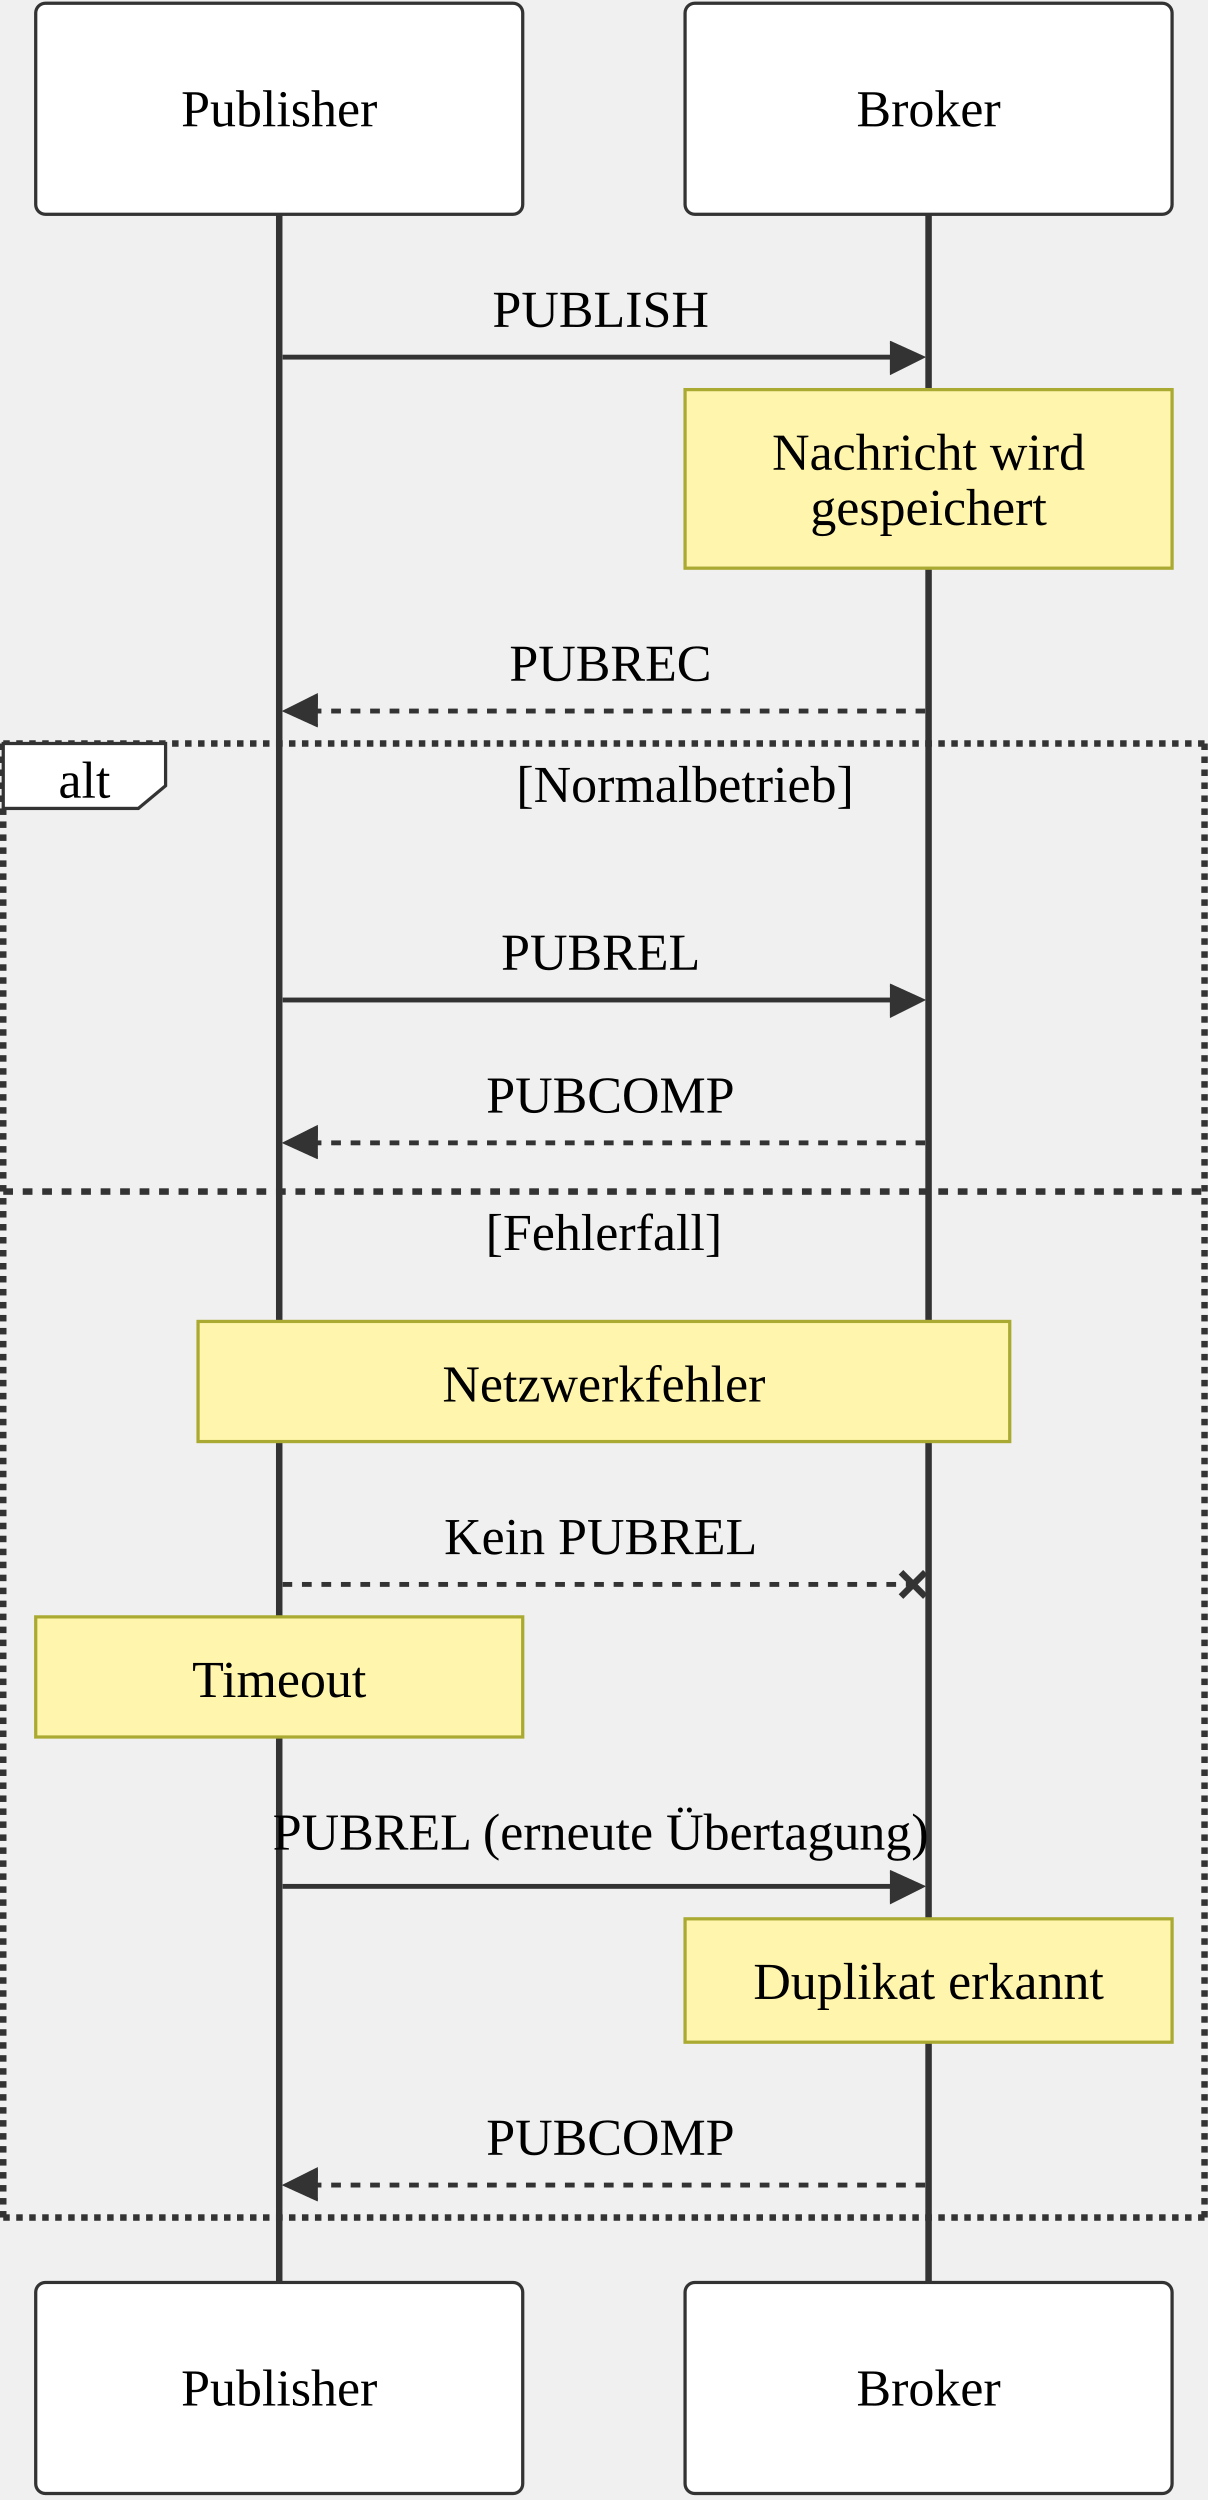
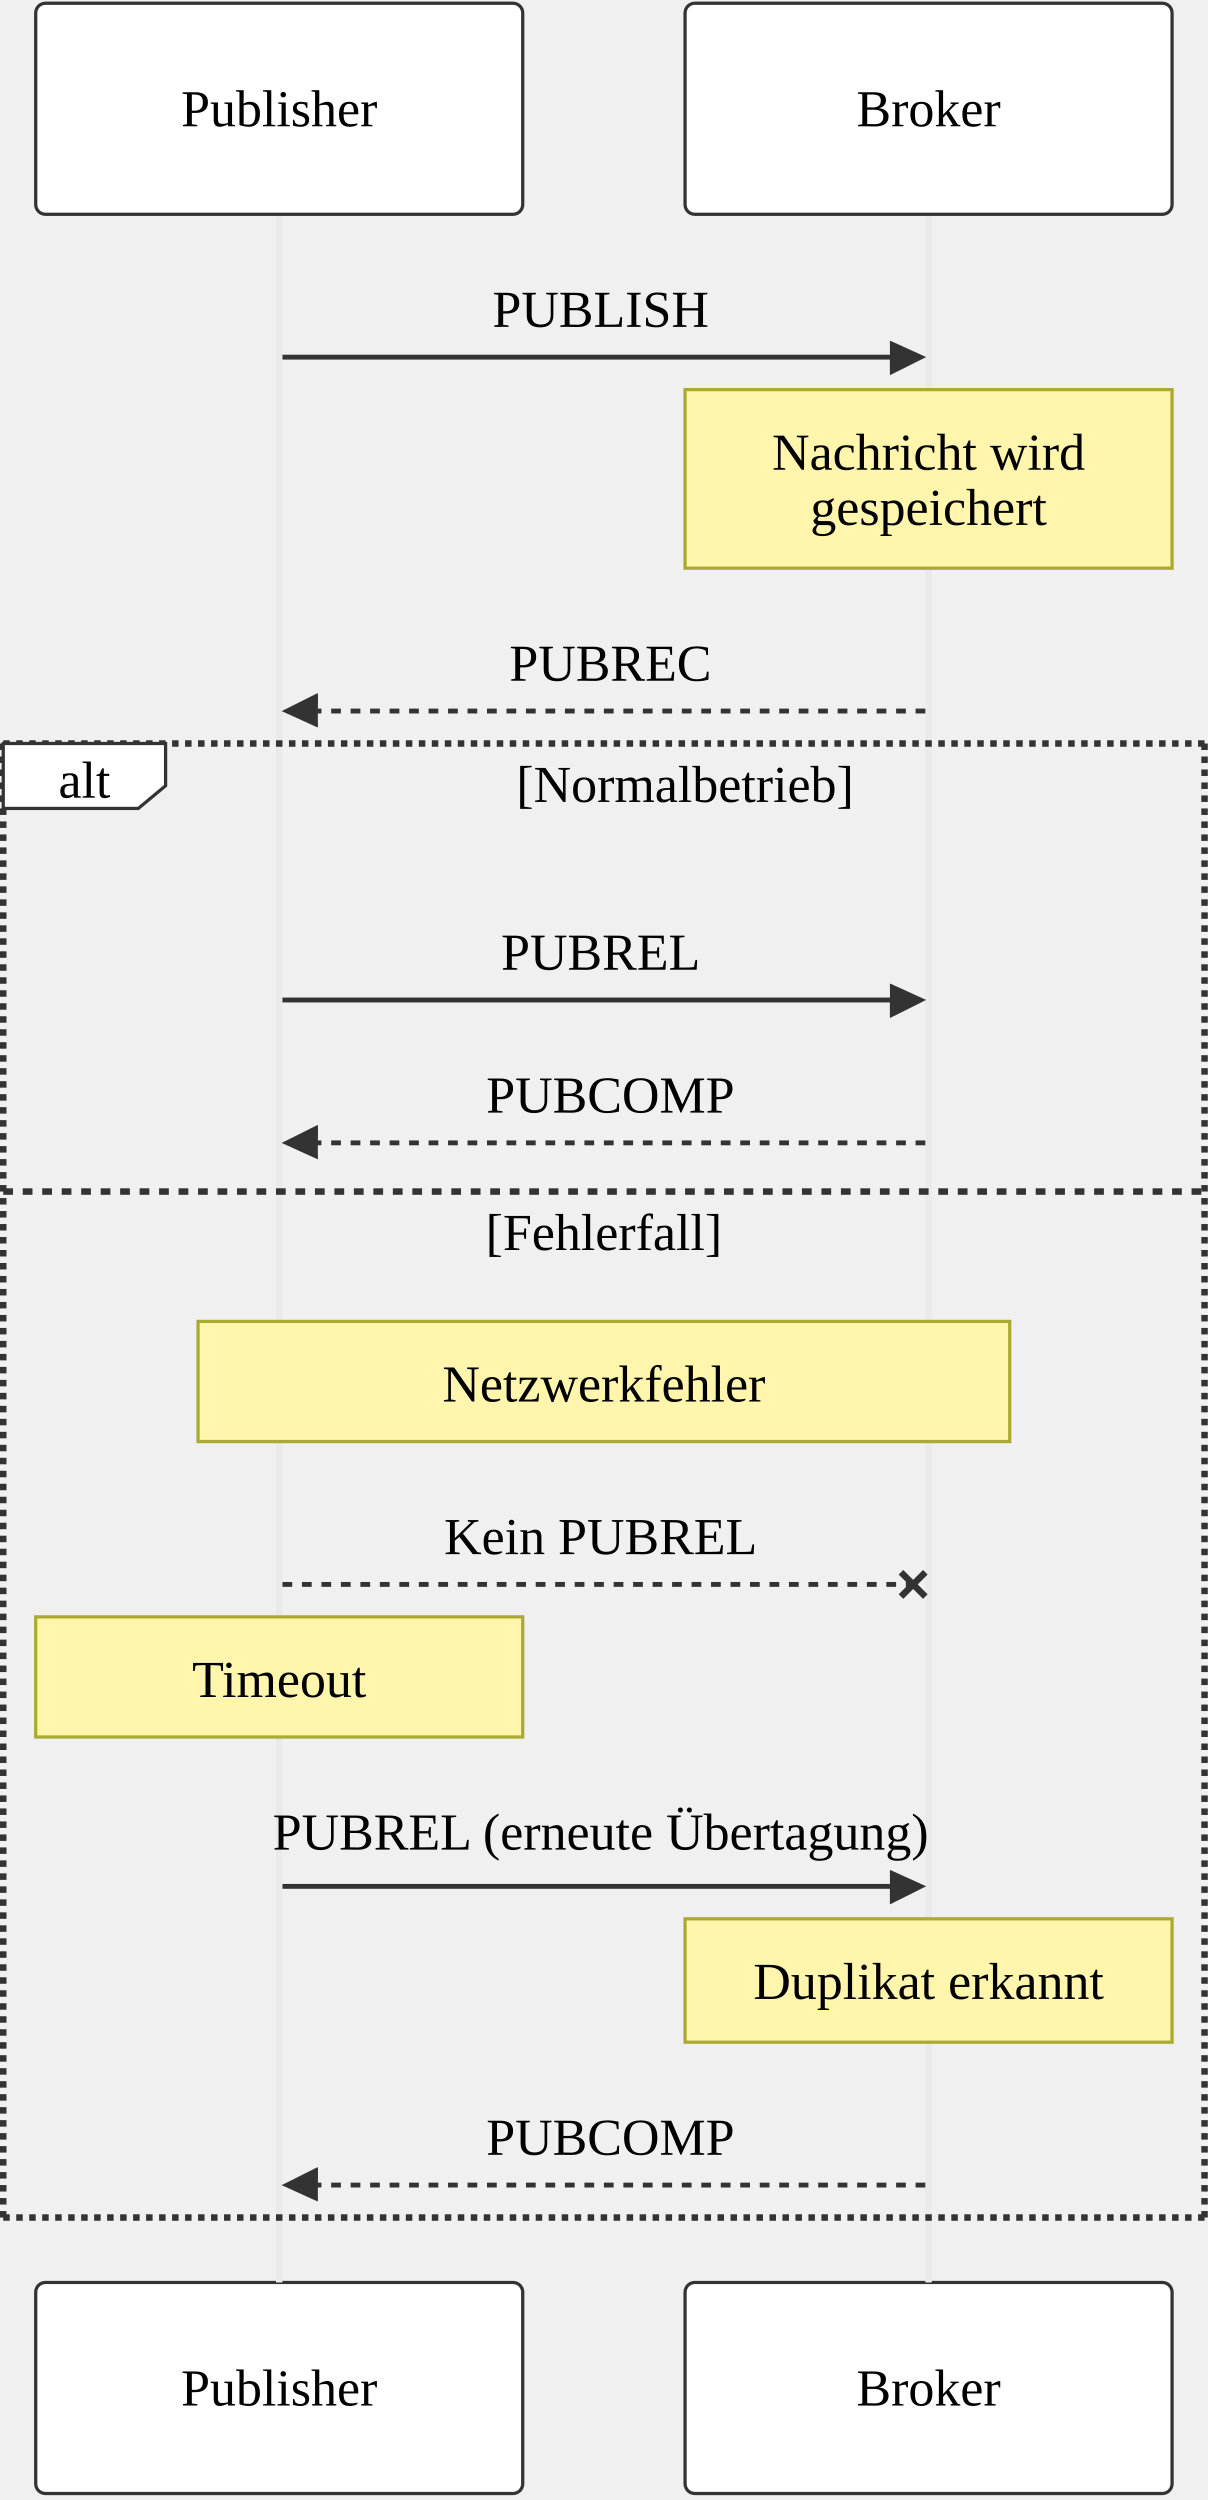
<svg xmlns="http://www.w3.org/2000/svg" id="my-svg" width="100%" style="max-width: 372px; background-color: white;" viewBox="-11 -1 372 770" role="graphics-document document" aria-roledescription="sequence">
  <g>
    <rect x="200" y="702" fill="#eaeaea" stroke="#666" width="150" height="65" name="Broker" rx="3" ry="3" class="actor actor-bottom" />
    <text x="275" y="734.5" dominant-baseline="central" alignment-baseline="central" class="actor actor-box" style="text-anchor: middle; font-size: 16px; font-weight: 400;">
      <tspan x="275" dy="0">Broker</tspan>
    </text>
  </g>
  <g>
    <rect x="0" y="702" fill="#eaeaea" stroke="#666" width="150" height="65" name="Client" rx="3" ry="3" class="actor actor-bottom" />
    <text x="75" y="734.5" dominant-baseline="central" alignment-baseline="central" class="actor actor-box" style="text-anchor: middle; font-size: 16px; font-weight: 400;">
      <tspan x="75" dy="0">Publisher</tspan>
    </text>
  </g>
  <g>
    <line id="actor1" x1="275" y1="65" x2="275" y2="702" class="actor-line 200" stroke-width="0.5px" stroke="#999" name="Broker" data-et="life-line" data-id="Broker" />
    <g id="root-1" data-et="participant" data-type="participant" data-id="Broker">
      <rect x="200" y="0" fill="#eaeaea" stroke="#666" width="150" height="65" name="Broker" rx="3" ry="3" class="actor actor-top" />
      <text x="275" y="32.5" dominant-baseline="central" alignment-baseline="central" class="actor actor-box" style="text-anchor: middle; font-size: 16px; font-weight: 400;">
        <tspan x="275" dy="0">Broker</tspan>
      </text>
    </g>
  </g>
  <g>
    <line id="actor0" x1="75" y1="65" x2="75" y2="702" class="actor-line 200" stroke-width="0.5px" stroke="#999" name="Client" data-et="life-line" data-id="Client" />
    <g id="root-0" data-et="participant" data-type="participant" data-id="Client">
      <rect x="0" y="0" fill="#eaeaea" stroke="#666" width="150" height="65" name="Client" rx="3" ry="3" class="actor actor-top" />
      <text x="75" y="32.5" dominant-baseline="central" alignment-baseline="central" class="actor actor-box" style="text-anchor: middle; font-size: 16px; font-weight: 400;">
        <tspan x="75" dy="0">Publisher</tspan>
      </text>
    </g>
  </g>
-   <style>#my-svg{font-family:'Times New Roman',Times,serif;font-size:16px;fill:#333;}@keyframes edge-animation-frame{from{stroke-dashoffset:0;}}@keyframes dash{to{stroke-dashoffset:0;}}#my-svg .edge-animation-slow{stroke-dasharray:9,5!important;stroke-dashoffset:900;animation:dash 50s linear infinite;stroke-linecap:round;}#my-svg .edge-animation-fast{stroke-dasharray:9,5!important;stroke-dashoffset:900;animation:dash 20s linear infinite;stroke-linecap:round;}#my-svg .error-icon{fill:hsl(220.588, 100%, 98.333%);}#my-svg .error-text{fill:rgb(8.5, 5.75, 0);stroke:rgb(8.5, 5.75, 0);}#my-svg .edge-thickness-normal{stroke-width:1px;}#my-svg .edge-thickness-thick{stroke-width:3.5px;}#my-svg .edge-pattern-solid{stroke-dasharray:0;}#my-svg .edge-thickness-invisible{stroke-width:0;fill:none;}#my-svg .edge-pattern-dashed{stroke-dasharray:3;}#my-svg .edge-pattern-dotted{stroke-dasharray:2;}#my-svg .marker{fill:#0b0b0b;stroke:#0b0b0b;}#my-svg .marker.cross{stroke:#0b0b0b;}#my-svg svg{font-family:'Times New Roman',Times,serif;font-size:16px;}#my-svg p{margin:0;}#my-svg .actor{stroke:#333333;fill:#ffffff;stroke-width:1;}#my-svg rect.actor.outer-path[data-look="neo"]{filter:drop-shadow( 1px 2px 2px rgba(185,185,185,1));}#my-svg rect.note[data-look="neo"]{stroke:#aaaa33;fill:#fff5ad;filter:drop-shadow( 1px 2px 2px rgba(185,185,185,1));}#my-svg text.actor&gt;tspan{fill:#000000;stroke:none;}#my-svg .actor-line{stroke:#333333;}#my-svg .innerArc{stroke-width:1.5;stroke-dasharray:none;}#my-svg .messageLine0{stroke-width:1.5;stroke-dasharray:none;stroke:#333333;}#my-svg .messageLine1{stroke-width:1.5;stroke-dasharray:2,2;stroke:#333333;}#my-svg [id$="-arrowhead"] path{fill:#333333;stroke:#333333;}#my-svg .sequenceNumber{fill:#ffffff;}#my-svg [id$="-sequencenumber"]{fill:#333333;}#my-svg [id$="-crosshead"] path{fill:#333333;stroke:#333333;}#my-svg .messageText{fill:#000000;stroke:none;}#my-svg .labelBox{stroke:#333333;fill:#ffffff;filter:none;}#my-svg .labelText,#my-svg .labelText&gt;tspan{fill:#000000;stroke:none;}#my-svg .loopText,#my-svg .loopText&gt;tspan{fill:#000000;stroke:none;}#my-svg .sectionTitle,#my-svg .sectionTitle&gt;tspan{fill:#000000;stroke:none;}#my-svg .loopLine{stroke-width:2px;stroke-dasharray:2,2;stroke:#333333;fill:#333333;}#my-svg .note{stroke:#aaaa33;fill:#fff5ad;}#my-svg .noteText,#my-svg .noteText&gt;tspan{fill:#000000;stroke:none;font-weight:normal;}#my-svg .activation0{fill:#f4f4f4;stroke:#666666;}#my-svg .activation1{fill:#f4f4f4;stroke:#666666;}#my-svg .activation2{fill:#f4f4f4;stroke:#666666;}#my-svg .actorPopupMenu{position:absolute;}#my-svg .actorPopupMenuPanel{position:absolute;fill:#ffffff;box-shadow:0px 8px 16px 0px rgba(0,0,0,0.2);filter:drop-shadow(3px 5px 2px rgb(0 0 0 / 0.4));}#my-svg .actor-man circle,#my-svg line{fill:#ffffff;stroke-width:2px;}#my-svg g rect.rect{filter:drop-shadow( 1px 2px 2px rgba(185,185,185,1));stroke:hsl(40.588, 60%, 83.333%);}#my-svg .node .neo-node{stroke:hsl(40.588, 60%, 83.333%);}#my-svg [data-look="neo"].node rect,#my-svg [data-look="neo"].cluster rect,#my-svg [data-look="neo"].node polygon{stroke:url(#my-svg-gradient);filter:drop-shadow( 1px 2px 2px rgba(185,185,185,1));}#my-svg [data-look="neo"].swimlane.cluster rect{filter:none;}#my-svg [data-look="neo"].node path{stroke:url(#my-svg-gradient);stroke-width:1px;}#my-svg [data-look="neo"].node .outer-path{filter:drop-shadow( 1px 2px 2px rgba(185,185,185,1));}#my-svg [data-look="neo"].node .neo-line path{stroke:hsl(40.588, 60%, 83.333%);filter:none;}#my-svg [data-look="neo"].node circle{stroke:url(#my-svg-gradient);filter:drop-shadow( 1px 2px 2px rgba(185,185,185,1));}#my-svg [data-look="neo"].node circle .state-start{fill:#000000;}#my-svg [data-look="neo"].icon-shape .icon{fill:url(#my-svg-gradient);filter:drop-shadow( 1px 2px 2px rgba(185,185,185,1));}#my-svg [data-look="neo"].icon-shape .icon-neo path{stroke:url(#my-svg-gradient);filter:drop-shadow( 1px 2px 2px rgba(185,185,185,1));}#my-svg :root{--mermaid-font-family:"trebuchet ms",verdana,arial,sans-serif;}</style>
+   <style>#my-svg{font-family:'Times New Roman',Times,serif;font-size:16px;fill:#333;}@keyframes edge-animation-frame{from{stroke-dashoffset:0;}}@keyframes dash{to{stroke-dashoffset:0;}}#my-svg .edge-animation-slow{stroke-dasharray:9,5!important;stroke-dashoffset:900;animation:dash 50s linear infinite;stroke-linecap:round;}#my-svg .edge-animation-fast{stroke-dasharray:9,5!important;stroke-dashoffset:900;animation:dash 20s linear infinite;stroke-linecap:round;}#my-svg .error-icon{fill:hsl(220.588, 100%, 98.333%);}#my-svg .error-text{fill:rgb(8.5, 5.75, 0);stroke:rgb(8.5, 5.75, 0);}#my-svg .edge-thickness-normal{stroke-width:1px;}#my-svg .edge-thickness-thick{stroke-width:3.5px;}#my-svg .edge-pattern-solid{stroke-dasharray:0;}#my-svg .edge-thickness-invisible{stroke-width:0;fill:none;}#my-svg .edge-pattern-dashed{stroke-dasharray:3;}#my-svg .edge-pattern-dotted{stroke-dasharray:2;}#my-svg .marker{fill:#0b0b0b;stroke:#0b0b0b;}#my-svg .marker.cross{stroke:#0b0b0b;}#my-svg svg{font-family:'Times New Roman',Times,serif;font-size:16px;}#my-svg p{margin:0;}#my-svg .actor{stroke:#333333;fill:#ffffff;stroke-width:1;}#my-svg rect.actor.outer-path[data-look="neo"]{filter:drop-shadow( 1px 2px 2px rgba(185,185,185,1));}#my-svg rect.note[data-look="neo"]{stroke:#aaaa33;fill:#fff5ad;filter:drop-shadow( 1px 2px 2px rgba(185,185,185,1));}#my-svg text.actor&gt;tspan{fill:#000000;stroke:none;}#my-svg .actor-line{stroke:#EAEAEA;}#my-svg .innerArc{stroke-width:1.5;stroke-dasharray:none;}#my-svg .messageLine0{stroke-width:1.5;stroke-dasharray:none;stroke:#333333;}#my-svg .messageLine1{stroke-width:1.5;stroke-dasharray:2,2;stroke:#333333;}#my-svg [id$="-arrowhead"] path{fill:#333333;stroke:#333333;}#my-svg .sequenceNumber{fill:#ffffff;}#my-svg [id$="-sequencenumber"]{fill:#333333;}#my-svg [id$="-crosshead"] path{fill:#333333;stroke:#333333;}#my-svg .messageText{fill:#000000;stroke:none;}#my-svg .labelBox{stroke:#333333;fill:#ffffff;filter:none;}#my-svg .labelText,#my-svg .labelText&gt;tspan{fill:#000000;stroke:none;}#my-svg .loopText,#my-svg .loopText&gt;tspan{fill:#000000;stroke:none;}#my-svg .sectionTitle,#my-svg .sectionTitle&gt;tspan{fill:#000000;stroke:none;}#my-svg .loopLine{stroke-width:2px;stroke-dasharray:2,2;stroke:#333333;fill:#333333;}#my-svg .note{stroke:#aaaa33;fill:#fff5ad;}#my-svg .noteText,#my-svg .noteText&gt;tspan{fill:#000000;stroke:none;font-weight:normal;}#my-svg .activation0{fill:#f4f4f4;stroke:#666666;}#my-svg .activation1{fill:#f4f4f4;stroke:#666666;}#my-svg .activation2{fill:#f4f4f4;stroke:#666666;}#my-svg .actorPopupMenu{position:absolute;}#my-svg .actorPopupMenuPanel{position:absolute;fill:#ffffff;box-shadow:0px 8px 16px 0px rgba(0,0,0,0.2);filter:drop-shadow(3px 5px 2px rgb(0 0 0 / 0.4));}#my-svg .actor-man circle,#my-svg line{fill:#ffffff;stroke-width:2px;}#my-svg g rect.rect{filter:drop-shadow( 1px 2px 2px rgba(185,185,185,1));stroke:hsl(40.588, 60%, 83.333%);}#my-svg .node .neo-node{stroke:hsl(40.588, 60%, 83.333%);}#my-svg [data-look="neo"].node rect,#my-svg [data-look="neo"].cluster rect,#my-svg [data-look="neo"].node polygon{stroke:url(#my-svg-gradient);filter:drop-shadow( 1px 2px 2px rgba(185,185,185,1));}#my-svg [data-look="neo"].swimlane.cluster rect{filter:none;}#my-svg [data-look="neo"].node path{stroke:url(#my-svg-gradient);stroke-width:1px;}#my-svg [data-look="neo"].node .outer-path{filter:drop-shadow( 1px 2px 2px rgba(185,185,185,1));}#my-svg [data-look="neo"].node .neo-line path{stroke:hsl(40.588, 60%, 83.333%);filter:none;}#my-svg [data-look="neo"].node circle{stroke:url(#my-svg-gradient);filter:drop-shadow( 1px 2px 2px rgba(185,185,185,1));}#my-svg [data-look="neo"].node circle .state-start{fill:#000000;}#my-svg [data-look="neo"].icon-shape .icon{fill:url(#my-svg-gradient);filter:drop-shadow( 1px 2px 2px rgba(185,185,185,1));}#my-svg [data-look="neo"].icon-shape .icon-neo path{stroke:url(#my-svg-gradient);filter:drop-shadow( 1px 2px 2px rgba(185,185,185,1));}#my-svg :root{--mermaid-font-family:"trebuchet ms",verdana,arial,sans-serif;}</style>
  <g />
  <defs>
    <symbol id="my-svg-computer" width="24" height="24">
      <path transform="scale(.5)" d="M2 2v13h20v-13h-20zm18 11h-16v-9h16v9zm-10.228 6l.466-1h3.524l.467 1h-4.457zm14.228 3h-24l2-6h2.104l-1.33 4h18.45l-1.297-4h2.073l2 6zm-5-10h-14v-7h14v7z" />
    </symbol>
  </defs>
  <defs>
    <symbol id="my-svg-database" fill-rule="evenodd" clip-rule="evenodd">
      <path transform="scale(.5)" d="M12.258.001l.256.004.255.005.253.008.251.01.249.012.247.015.246.016.242.019.241.02.239.023.236.024.233.027.231.028.229.031.225.032.223.034.22.036.217.038.214.04.211.041.208.043.205.045.201.046.198.048.194.05.191.051.187.053.183.054.18.056.175.057.172.059.168.06.163.061.16.063.155.064.15.066.074.033.073.033.071.034.07.034.069.035.068.035.067.035.066.035.064.036.064.036.062.036.06.036.06.037.058.037.058.037.055.038.055.038.053.038.052.038.051.039.05.039.048.039.047.039.045.04.044.04.043.04.041.04.04.041.039.041.037.041.036.041.034.041.033.042.032.042.03.042.029.042.027.042.026.043.024.043.023.043.021.043.02.043.018.044.017.043.015.044.013.044.012.044.011.045.009.044.007.045.006.045.004.045.002.045.001.045v17l-.001.045-.002.045-.004.045-.006.045-.007.045-.009.044-.011.045-.012.044-.013.044-.015.044-.017.043-.018.044-.02.043-.021.043-.023.043-.024.043-.026.043-.027.042-.029.042-.03.042-.032.042-.033.042-.034.041-.036.041-.037.041-.039.041-.04.041-.041.04-.043.04-.044.04-.045.04-.047.039-.048.039-.05.039-.051.039-.052.038-.053.038-.055.038-.055.038-.058.037-.058.037-.06.037-.06.036-.062.036-.064.036-.064.036-.066.035-.067.035-.068.035-.069.035-.07.034-.071.034-.073.033-.074.033-.15.066-.155.064-.16.063-.163.061-.168.06-.172.059-.175.057-.18.056-.183.054-.187.053-.191.051-.194.05-.198.048-.201.046-.205.045-.208.043-.211.041-.214.04-.217.038-.22.036-.223.034-.225.032-.229.031-.231.028-.233.027-.236.024-.239.023-.241.02-.242.019-.246.016-.247.015-.249.012-.251.01-.253.008-.255.005-.256.004-.258.001-.258-.001-.256-.004-.255-.005-.253-.008-.251-.01-.249-.012-.247-.015-.245-.016-.243-.019-.241-.02-.238-.023-.236-.024-.234-.027-.231-.028-.228-.031-.226-.032-.223-.034-.22-.036-.217-.038-.214-.04-.211-.041-.208-.043-.204-.045-.201-.046-.198-.048-.195-.05-.19-.051-.187-.053-.184-.054-.179-.056-.176-.057-.172-.059-.167-.06-.164-.061-.159-.063-.155-.064-.151-.066-.074-.033-.072-.033-.072-.034-.07-.034-.069-.035-.068-.035-.067-.035-.066-.035-.064-.036-.063-.036-.062-.036-.061-.036-.06-.037-.058-.037-.057-.037-.056-.038-.055-.038-.053-.038-.052-.038-.051-.039-.049-.039-.049-.039-.046-.039-.046-.04-.044-.04-.043-.04-.041-.04-.04-.041-.039-.041-.037-.041-.036-.041-.034-.041-.033-.042-.032-.042-.03-.042-.029-.042-.027-.042-.026-.043-.024-.043-.023-.043-.021-.043-.02-.043-.018-.044-.017-.043-.015-.044-.013-.044-.012-.044-.011-.045-.009-.044-.007-.045-.006-.045-.004-.045-.002-.045-.001-.045v-17l.001-.045.002-.045.004-.045.006-.045.007-.045.009-.044.011-.045.012-.044.013-.044.015-.044.017-.043.018-.044.02-.043.021-.043.023-.043.024-.043.026-.043.027-.042.029-.042.03-.042.032-.042.033-.042.034-.041.036-.041.037-.041.039-.041.04-.041.041-.04.043-.04.044-.04.046-.04.046-.039.049-.039.049-.039.051-.039.052-.038.053-.038.055-.038.056-.038.057-.037.058-.037.06-.037.061-.036.062-.036.063-.036.064-.036.066-.035.067-.035.068-.035.069-.035.07-.034.072-.034.072-.033.074-.033.151-.066.155-.064.159-.063.164-.061.167-.06.172-.059.176-.057.179-.056.184-.054.187-.053.19-.051.195-.05.198-.048.201-.046.204-.045.208-.043.211-.041.214-.04.217-.038.22-.036.223-.034.226-.032.228-.031.231-.028.234-.027.236-.024.238-.023.241-.02.243-.019.245-.016.247-.015.249-.012.251-.01.253-.008.255-.005.256-.004.258-.001.258.001zm-9.258 20.499v.01l.001.021.003.021.004.022.005.021.006.022.007.022.009.023.01.022.011.023.012.023.013.023.015.023.016.024.017.023.018.024.019.024.021.024.022.025.023.024.024.025.052.049.056.05.061.051.066.051.07.051.075.051.079.052.084.052.088.052.092.052.097.052.102.051.105.052.11.052.114.051.119.051.123.051.127.05.131.05.135.05.139.048.144.049.147.047.152.047.155.047.16.045.163.045.167.043.171.043.176.041.178.041.183.039.187.039.19.037.194.035.197.035.202.033.204.031.209.03.212.029.216.027.219.025.222.024.226.021.23.02.233.018.236.016.24.015.243.012.246.01.249.008.253.005.256.004.259.001.26-.001.257-.004.254-.005.25-.008.247-.011.244-.012.241-.014.237-.016.233-.018.231-.021.226-.021.224-.024.22-.026.216-.027.212-.028.21-.031.205-.031.202-.034.198-.034.194-.036.191-.037.187-.039.183-.04.179-.04.175-.042.172-.043.168-.044.163-.045.16-.046.155-.046.152-.047.148-.048.143-.049.139-.049.136-.05.131-.05.126-.05.123-.051.118-.052.114-.051.11-.052.106-.052.101-.052.096-.052.092-.052.088-.053.083-.051.079-.052.074-.052.07-.051.065-.051.06-.051.056-.05.051-.05.023-.024.023-.025.021-.024.02-.024.019-.024.018-.024.017-.024.015-.023.014-.024.013-.023.012-.023.01-.023.01-.022.008-.022.006-.022.006-.022.004-.022.004-.021.001-.021.001-.021v-4.127l-.077.055-.08.053-.083.054-.085.053-.087.052-.09.052-.093.051-.095.05-.097.05-.1.049-.102.049-.105.048-.106.047-.109.047-.111.046-.114.045-.115.045-.118.044-.12.043-.122.042-.124.042-.126.041-.128.04-.13.04-.132.038-.134.038-.135.037-.138.037-.139.035-.142.035-.143.034-.144.033-.147.032-.148.031-.15.03-.151.03-.153.029-.154.027-.156.027-.158.026-.159.025-.161.024-.162.023-.163.022-.165.021-.166.02-.167.019-.169.018-.169.017-.171.016-.173.015-.173.014-.175.013-.175.012-.177.011-.178.01-.179.008-.179.008-.181.006-.182.005-.182.004-.184.003-.184.002h-.37l-.184-.002-.184-.003-.182-.004-.182-.005-.181-.006-.179-.008-.179-.008-.178-.01-.176-.011-.176-.012-.175-.013-.173-.014-.172-.015-.171-.016-.17-.017-.169-.018-.167-.019-.166-.02-.165-.021-.163-.022-.162-.023-.161-.024-.159-.025-.157-.026-.156-.027-.155-.027-.153-.029-.151-.03-.15-.03-.148-.031-.146-.032-.145-.033-.143-.034-.141-.035-.14-.035-.137-.037-.136-.037-.134-.038-.132-.038-.13-.04-.128-.04-.126-.041-.124-.042-.122-.042-.12-.044-.117-.043-.116-.045-.113-.045-.112-.046-.109-.047-.106-.047-.105-.048-.102-.049-.1-.049-.097-.05-.095-.05-.093-.052-.09-.051-.087-.052-.085-.053-.083-.054-.08-.054-.077-.054v4.127zm0-5.654v.011l.001.021.003.021.004.021.005.022.006.022.007.022.009.022.01.022.011.023.012.023.013.023.015.024.016.023.017.024.018.024.019.024.021.024.022.024.023.025.024.024.052.05.056.05.061.05.066.051.07.051.075.052.079.051.084.052.088.052.092.052.097.052.102.052.105.052.11.051.114.051.119.052.123.05.127.051.131.05.135.049.139.049.144.048.147.048.152.047.155.046.16.045.163.045.167.044.171.042.176.042.178.04.183.04.187.038.19.037.194.036.197.034.202.033.204.032.209.03.212.028.216.027.219.025.222.024.226.022.23.02.233.018.236.016.24.014.243.012.246.01.249.008.253.006.256.003.259.001.26-.001.257-.003.254-.006.25-.008.247-.01.244-.012.241-.015.237-.016.233-.018.231-.02.226-.022.224-.024.22-.025.216-.027.212-.029.21-.03.205-.032.202-.033.198-.035.194-.036.191-.037.187-.039.183-.039.179-.041.175-.042.172-.043.168-.044.163-.045.16-.045.155-.047.152-.047.148-.048.143-.048.139-.05.136-.049.131-.05.126-.051.123-.051.118-.051.114-.052.11-.052.106-.052.101-.052.096-.052.092-.052.088-.052.083-.052.079-.052.074-.051.07-.052.065-.051.06-.05.056-.051.051-.049.023-.025.023-.024.021-.025.02-.024.019-.024.018-.024.017-.024.015-.023.014-.023.013-.024.012-.022.01-.023.01-.023.008-.022.006-.022.006-.022.004-.021.004-.022.001-.021.001-.021v-4.139l-.077.054-.08.054-.083.054-.085.052-.087.053-.09.051-.093.051-.095.051-.097.05-.1.049-.102.049-.105.048-.106.047-.109.047-.111.046-.114.045-.115.044-.118.044-.12.044-.122.042-.124.042-.126.041-.128.04-.13.039-.132.039-.134.038-.135.037-.138.036-.139.036-.142.035-.143.033-.144.033-.147.033-.148.031-.15.03-.151.03-.153.028-.154.028-.156.027-.158.026-.159.025-.161.024-.162.023-.163.022-.165.021-.166.02-.167.019-.169.018-.169.017-.171.016-.173.015-.173.014-.175.013-.175.012-.177.011-.178.009-.179.009-.179.007-.181.007-.182.005-.182.004-.184.003-.184.002h-.37l-.184-.002-.184-.003-.182-.004-.182-.005-.181-.007-.179-.007-.179-.009-.178-.009-.176-.011-.176-.012-.175-.013-.173-.014-.172-.015-.171-.016-.17-.017-.169-.018-.167-.019-.166-.02-.165-.021-.163-.022-.162-.023-.161-.024-.159-.025-.157-.026-.156-.027-.155-.028-.153-.028-.151-.03-.15-.03-.148-.031-.146-.033-.145-.033-.143-.033-.141-.035-.14-.036-.137-.036-.136-.037-.134-.038-.132-.039-.13-.039-.128-.04-.126-.041-.124-.042-.122-.043-.12-.043-.117-.044-.116-.044-.113-.046-.112-.046-.109-.046-.106-.047-.105-.048-.102-.049-.1-.049-.097-.05-.095-.051-.093-.051-.09-.051-.087-.053-.085-.052-.083-.054-.08-.054-.077-.054v4.139zm0-5.666v.011l.001.02.003.022.004.021.005.022.006.021.007.022.009.023.01.022.011.023.012.023.013.023.015.023.016.024.017.024.018.023.019.024.021.025.022.024.023.024.024.025.052.05.056.05.061.05.066.051.07.051.075.052.079.051.084.052.088.052.092.052.097.052.102.052.105.051.11.052.114.051.119.051.123.051.127.05.131.05.135.05.139.049.144.048.147.048.152.047.155.046.16.045.163.045.167.043.171.043.176.042.178.04.183.04.187.038.19.037.194.036.197.034.202.033.204.032.209.03.212.028.216.027.219.025.222.024.226.021.23.02.233.018.236.017.24.014.243.012.246.01.249.008.253.006.256.003.259.001.26-.001.257-.003.254-.006.25-.008.247-.01.244-.013.241-.014.237-.016.233-.018.231-.02.226-.022.224-.024.22-.025.216-.027.212-.029.21-.03.205-.032.202-.033.198-.035.194-.036.191-.037.187-.039.183-.039.179-.041.175-.042.172-.043.168-.044.163-.045.16-.045.155-.047.152-.047.148-.048.143-.049.139-.049.136-.049.131-.051.126-.05.123-.051.118-.052.114-.051.11-.052.106-.052.101-.052.096-.052.092-.052.088-.052.083-.052.079-.052.074-.052.07-.051.065-.051.06-.051.056-.05.051-.049.023-.025.023-.025.021-.024.02-.024.019-.024.018-.024.017-.024.015-.023.014-.024.013-.023.012-.023.01-.022.01-.023.008-.022.006-.022.006-.022.004-.022.004-.021.001-.021.001-.021v-4.153l-.077.054-.08.054-.083.053-.085.053-.087.053-.09.051-.093.051-.095.051-.097.05-.1.049-.102.048-.105.048-.106.048-.109.046-.111.046-.114.046-.115.044-.118.044-.12.043-.122.043-.124.042-.126.041-.128.04-.13.039-.132.039-.134.038-.135.037-.138.036-.139.036-.142.034-.143.034-.144.033-.147.032-.148.032-.15.03-.151.03-.153.028-.154.028-.156.027-.158.026-.159.024-.161.024-.162.023-.163.023-.165.021-.166.02-.167.019-.169.018-.169.017-.171.016-.173.015-.173.014-.175.013-.175.012-.177.01-.178.01-.179.009-.179.007-.181.006-.182.006-.182.004-.184.003-.184.001-.185.001-.185-.001-.184-.001-.184-.003-.182-.004-.182-.006-.181-.006-.179-.007-.179-.009-.178-.01-.176-.01-.176-.012-.175-.013-.173-.014-.172-.015-.171-.016-.17-.017-.169-.018-.167-.019-.166-.02-.165-.021-.163-.023-.162-.023-.161-.024-.159-.024-.157-.026-.156-.027-.155-.028-.153-.028-.151-.03-.15-.03-.148-.032-.146-.032-.145-.033-.143-.034-.141-.034-.14-.036-.137-.036-.136-.037-.134-.038-.132-.039-.13-.039-.128-.041-.126-.041-.124-.041-.122-.043-.12-.043-.117-.044-.116-.044-.113-.046-.112-.046-.109-.046-.106-.048-.105-.048-.102-.048-.1-.05-.097-.049-.095-.051-.093-.051-.09-.052-.087-.052-.085-.053-.083-.053-.08-.054-.077-.054v4.153zm8.74-8.179l-.257.004-.254.005-.25.008-.247.011-.244.012-.241.014-.237.016-.233.018-.231.021-.226.022-.224.023-.22.026-.216.027-.212.028-.21.031-.205.032-.202.033-.198.034-.194.036-.191.038-.187.038-.183.04-.179.041-.175.042-.172.043-.168.043-.163.045-.16.046-.155.046-.152.048-.148.048-.143.048-.139.049-.136.05-.131.05-.126.051-.123.051-.118.051-.114.052-.11.052-.106.052-.101.052-.096.052-.092.052-.088.052-.083.052-.079.052-.074.051-.07.052-.065.051-.06.05-.056.05-.051.05-.023.025-.023.024-.021.024-.02.025-.019.024-.018.024-.017.023-.015.024-.014.023-.013.023-.012.023-.01.023-.01.022-.008.022-.006.023-.006.021-.004.022-.004.021-.001.021-.001.021.001.021.001.021.004.021.004.022.006.021.006.023.008.022.01.022.01.023.012.023.013.023.014.023.015.024.017.023.018.024.019.024.02.025.021.024.023.024.023.025.051.05.056.05.06.05.065.051.07.052.074.051.079.052.083.052.088.052.092.052.096.052.101.052.106.052.11.052.114.052.118.051.123.051.126.051.131.05.136.05.139.049.143.048.148.048.152.048.155.046.16.046.163.045.168.043.172.043.175.042.179.041.183.04.187.038.191.038.194.036.198.034.202.033.205.032.21.031.212.028.216.027.22.026.224.023.226.022.231.021.233.018.237.016.241.014.244.012.247.011.25.008.254.005.257.004.26.001.26-.001.257-.004.254-.005.25-.008.247-.011.244-.012.241-.014.237-.016.233-.018.231-.021.226-.022.224-.023.22-.026.216-.027.212-.028.21-.031.205-.032.202-.033.198-.034.194-.036.191-.038.187-.038.183-.04.179-.041.175-.042.172-.043.168-.043.163-.045.16-.046.155-.046.152-.048.148-.048.143-.048.139-.049.136-.05.131-.05.126-.051.123-.051.118-.051.114-.052.11-.052.106-.052.101-.052.096-.052.092-.052.088-.052.083-.052.079-.052.074-.051.07-.052.065-.051.06-.05.056-.05.051-.05.023-.025.023-.024.021-.024.02-.025.019-.024.018-.024.017-.023.015-.024.014-.023.013-.023.012-.023.01-.023.01-.022.008-.022.006-.023.006-.021.004-.022.004-.021.001-.021.001-.021-.001-.021-.001-.021-.004-.021-.004-.022-.006-.021-.006-.023-.008-.022-.01-.022-.01-.023-.012-.023-.013-.023-.014-.023-.015-.024-.017-.023-.018-.024-.019-.024-.02-.025-.021-.024-.023-.024-.023-.025-.051-.05-.056-.05-.06-.05-.065-.051-.07-.052-.074-.051-.079-.052-.083-.052-.088-.052-.092-.052-.096-.052-.101-.052-.106-.052-.11-.052-.114-.052-.118-.051-.123-.051-.126-.051-.131-.05-.136-.05-.139-.049-.143-.048-.148-.048-.152-.048-.155-.046-.16-.046-.163-.045-.168-.043-.172-.043-.175-.042-.179-.041-.183-.04-.187-.038-.191-.038-.194-.036-.198-.034-.202-.033-.205-.032-.21-.031-.212-.028-.216-.027-.22-.026-.224-.023-.226-.022-.231-.021-.233-.018-.237-.016-.241-.014-.244-.012-.247-.011-.25-.008-.254-.005-.257-.004-.26-.001-.26.001z" />
    </symbol>
  </defs>
  <defs>
    <symbol id="my-svg-clock" width="24" height="24">
      <path transform="scale(.5)" d="M12 2c5.514 0 10 4.486 10 10s-4.486 10-10 10-10-4.486-10-10 4.486-10 10-10zm0-2c-6.627 0-12 5.373-12 12s5.373 12 12 12 12-5.373 12-12-5.373-12-12-12zm5.848 12.459c.202.038.202.333.001.372-1.907.361-6.045 1.111-6.547 1.111-.719 0-1.301-.582-1.301-1.301 0-.512.77-5.447 1.125-7.445.034-.192.312-.181.343.014l.985 6.238 5.394 1.011z" />
    </symbol>
  </defs>
  <defs>
    <marker id="my-svg-arrowhead" refX="7.9" refY="5" markerUnits="userSpaceOnUse" markerWidth="12" markerHeight="12" orient="auto-start-reverse">
      <path d="M -1 0 L 10 5 L 0 10 z" />
    </marker>
  </defs>
  <defs>
    <marker id="my-svg-crosshead" markerWidth="15" markerHeight="8" orient="auto" refX="4" refY="4.5">
      <path fill="none" stroke="#000000" stroke-width="1pt" d="M 1,2 L 6,7 M 6,2 L 1,7" style="stroke-dasharray: 0, 0;" />
    </marker>
  </defs>
  <defs>
    <marker id="my-svg-filled-head" refX="15.5" refY="7" markerWidth="20" markerHeight="28" orient="auto">
      <path d="M 18,7 L9,13 L14,7 L9,1 Z" />
    </marker>
  </defs>
  <defs>
    <marker id="my-svg-sequencenumber" refX="15" refY="15" markerWidth="60" markerHeight="40" orient="auto">
      <circle cx="15" cy="15" r="6" />
    </marker>
  </defs>
  <defs>
    <marker id="my-svg-solidTopArrowHead" refX="7.9" refY="7.25" markerUnits="userSpaceOnUse" markerWidth="12" markerHeight="12" orient="auto-start-reverse">
      <path d="M 0 0 L 10 8 L 0 8 z" />
    </marker>
  </defs>
  <defs>
    <marker id="my-svg-solidBottomArrowHead" refX="7.9" refY="0.75" markerUnits="userSpaceOnUse" markerWidth="12" markerHeight="12" orient="auto-start-reverse">
      <path d="M 0 0 L 10 0 L 0 8 z" />
    </marker>
  </defs>
  <defs>
    <marker id="my-svg-stickTopArrowHead" refX="7.5" refY="7" markerUnits="userSpaceOnUse" markerWidth="12" markerHeight="12" orient="auto-start-reverse">
      <path d="M 0 0 L 7 7" stroke="black" stroke-width="1.5" fill="none" />
    </marker>
  </defs>
  <defs>
    <marker id="my-svg-stickBottomArrowHead" refX="7.5" refY="0" markerUnits="userSpaceOnUse" markerWidth="12" markerHeight="12" orient="auto-start-reverse">
      <path d="M 0 7 L 7 0" stroke="black" stroke-width="1.5" fill="none" />
    </marker>
  </defs>
  <g data-et="note" data-id="i1">
    <rect x="200" y="119" fill="#EDF2AE" stroke="#666" width="150" height="55" class="note" />
    <text x="275" y="124" text-anchor="middle" dominant-baseline="middle" alignment-baseline="middle" class="noteText" dy="1em" style="font-size: 16px; font-weight: 400;">
      <tspan x="275">Nachricht wird</tspan>
    </text>
    <text x="275" y="141" text-anchor="middle" dominant-baseline="middle" alignment-baseline="middle" class="noteText" dy="1em" style="font-size: 16px; font-weight: 400;">
      <tspan x="275">gespeichert</tspan>
    </text>
  </g>
  <g data-et="note" data-id="i7">
    <rect x="50" y="406" fill="#EDF2AE" stroke="#666" width="250" height="37" class="note" />
    <text x="175" y="411" text-anchor="middle" dominant-baseline="middle" alignment-baseline="middle" class="noteText" dy="1em" style="font-size: 16px; font-weight: 400;">
      <tspan x="175">Netzwerkfehler</tspan>
    </text>
  </g>
  <g data-et="note" data-id="i9">
    <rect x="0" y="497" fill="#EDF2AE" stroke="#666" width="150" height="37" class="note" />
    <text x="75" y="502" text-anchor="middle" dominant-baseline="middle" alignment-baseline="middle" class="noteText" dy="1em" style="font-size: 16px; font-weight: 400;">
      <tspan x="75">Timeout</tspan>
    </text>
  </g>
  <g data-et="note" data-id="i11">
    <rect x="200" y="590" fill="#EDF2AE" stroke="#666" width="150" height="38" class="note" />
    <text x="275" y="595" text-anchor="middle" dominant-baseline="middle" alignment-baseline="middle" class="noteText" dy="1em" style="font-size: 16px; font-weight: 400;">
      <tspan x="275">Duplikat erkannt</tspan>
    </text>
  </g>
  <g data-et="control-structure" data-id="i13">
    <line x1="-10" y1="228" x2="360" y2="228" class="loopLine" />
    <line x1="360" y1="228" x2="360" y2="682" class="loopLine" />
    <line x1="-10" y1="682" x2="360" y2="682" class="loopLine" />
    <line x1="-10" y1="228" x2="-10" y2="682" class="loopLine" />
    <line x1="-10" y1="366" x2="360" y2="366" class="loopLine" style="stroke-dasharray: 3, 3;" />
    <polygon points="-10,228 40,228 40,241 31.6,248 -10,248" class="labelBox" />
    <text x="15" y="241" text-anchor="middle" dominant-baseline="middle" alignment-baseline="middle" class="labelText" style="font-size: 16px; font-weight: 400;">alt</text>
    <text x="200" y="246" text-anchor="middle" class="loopText" style="font-size: 16px; font-weight: 400;">
      <tspan x="200">[Normalbetrieb]</tspan>
    </text>
    <text x="175" y="384" text-anchor="middle" class="sectionTitle" style="font-size: 16px; font-weight: 400;">[Fehlerfall]</text>
  </g>
  <text x="174" y="80" text-anchor="middle" dominant-baseline="middle" alignment-baseline="middle" class="messageText" dy="1em" style="font-size: 16px; font-weight: 400;">PUBLISH</text>
  <line x1="76" y1="109" x2="271" y2="109" class="messageLine0" data-et="message" data-id="i0" data-from="Client" data-to="Broker" stroke-width="2" stroke="none" marker-end="url(#my-svg-arrowhead)" style="fill: none;" />
  <text x="177" y="189" text-anchor="middle" dominant-baseline="middle" alignment-baseline="middle" class="messageText" dy="1em" style="font-size: 16px; font-weight: 400;">PUBREC</text>
  <line x1="274" y1="218" x2="79" y2="218" class="messageLine1" data-et="message" data-id="i2" data-from="Broker" data-to="Client" stroke-width="2" stroke="none" marker-end="url(#my-svg-arrowhead)" style="stroke-dasharray: 3, 3; fill: none;" />
  <text x="174" y="278" text-anchor="middle" dominant-baseline="middle" alignment-baseline="middle" class="messageText" dy="1em" style="font-size: 16px; font-weight: 400;">PUBREL</text>
  <line x1="76" y1="307" x2="271" y2="307" class="messageLine0" data-et="message" data-id="i4" data-from="Client" data-to="Broker" stroke-width="2" stroke="none" marker-end="url(#my-svg-arrowhead)" style="fill: none;" />
  <text x="177" y="322" text-anchor="middle" dominant-baseline="middle" alignment-baseline="middle" class="messageText" dy="1em" style="font-size: 16px; font-weight: 400;">PUBCOMP</text>
  <line x1="274" y1="351" x2="79" y2="351" class="messageLine1" data-et="message" data-id="i5" data-from="Broker" data-to="Client" stroke-width="2" stroke="none" marker-end="url(#my-svg-arrowhead)" style="stroke-dasharray: 3, 3; fill: none;" />
  <text x="174" y="458" text-anchor="middle" dominant-baseline="middle" alignment-baseline="middle" class="messageText" dy="1em" style="font-size: 16px; font-weight: 400;">Kein PUBREL</text>
  <line x1="76" y1="487" x2="271" y2="487" class="messageLine1" data-et="message" data-id="i8" data-from="Client" data-to="Broker" stroke-width="2" stroke="none" marker-end="url(#my-svg-crosshead)" style="stroke-dasharray: 3, 3; fill: none;" />
  <text x="174" y="549" text-anchor="middle" dominant-baseline="middle" alignment-baseline="middle" class="messageText" dy="1em" style="font-size: 16px; font-weight: 400;">PUBREL (erneute Übertagung)</text>
  <line x1="76" y1="580" x2="271" y2="580" class="messageLine0" data-et="message" data-id="i10" data-from="Client" data-to="Broker" stroke-width="2" stroke="none" marker-end="url(#my-svg-arrowhead)" style="fill: none;" />
  <text x="177" y="643" text-anchor="middle" dominant-baseline="middle" alignment-baseline="middle" class="messageText" dy="1em" style="font-size: 16px; font-weight: 400;">PUBCOMP</text>
  <line x1="274" y1="672" x2="79" y2="672" class="messageLine1" data-et="message" data-id="i12" data-from="Broker" data-to="Client" stroke-width="2" stroke="none" marker-end="url(#my-svg-arrowhead)" style="stroke-dasharray: 3, 3; fill: none;" />
</svg>
